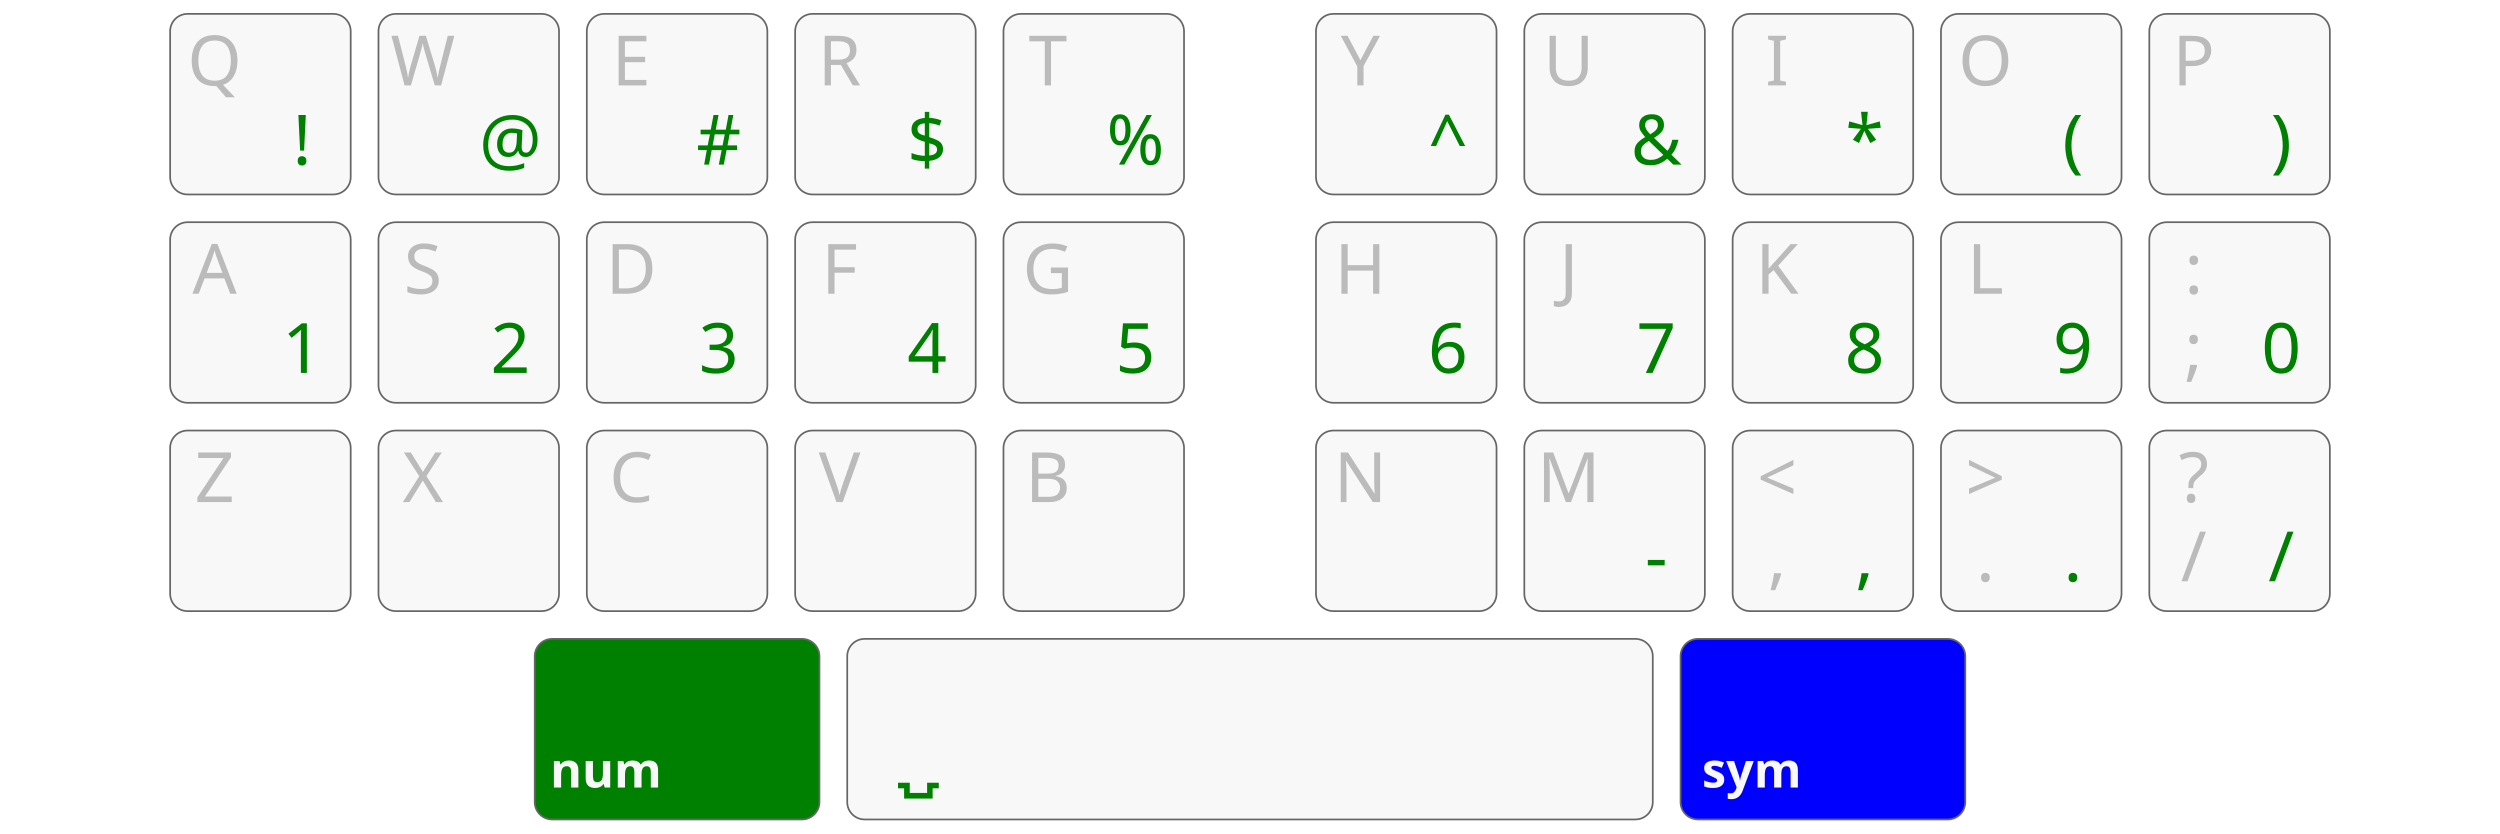
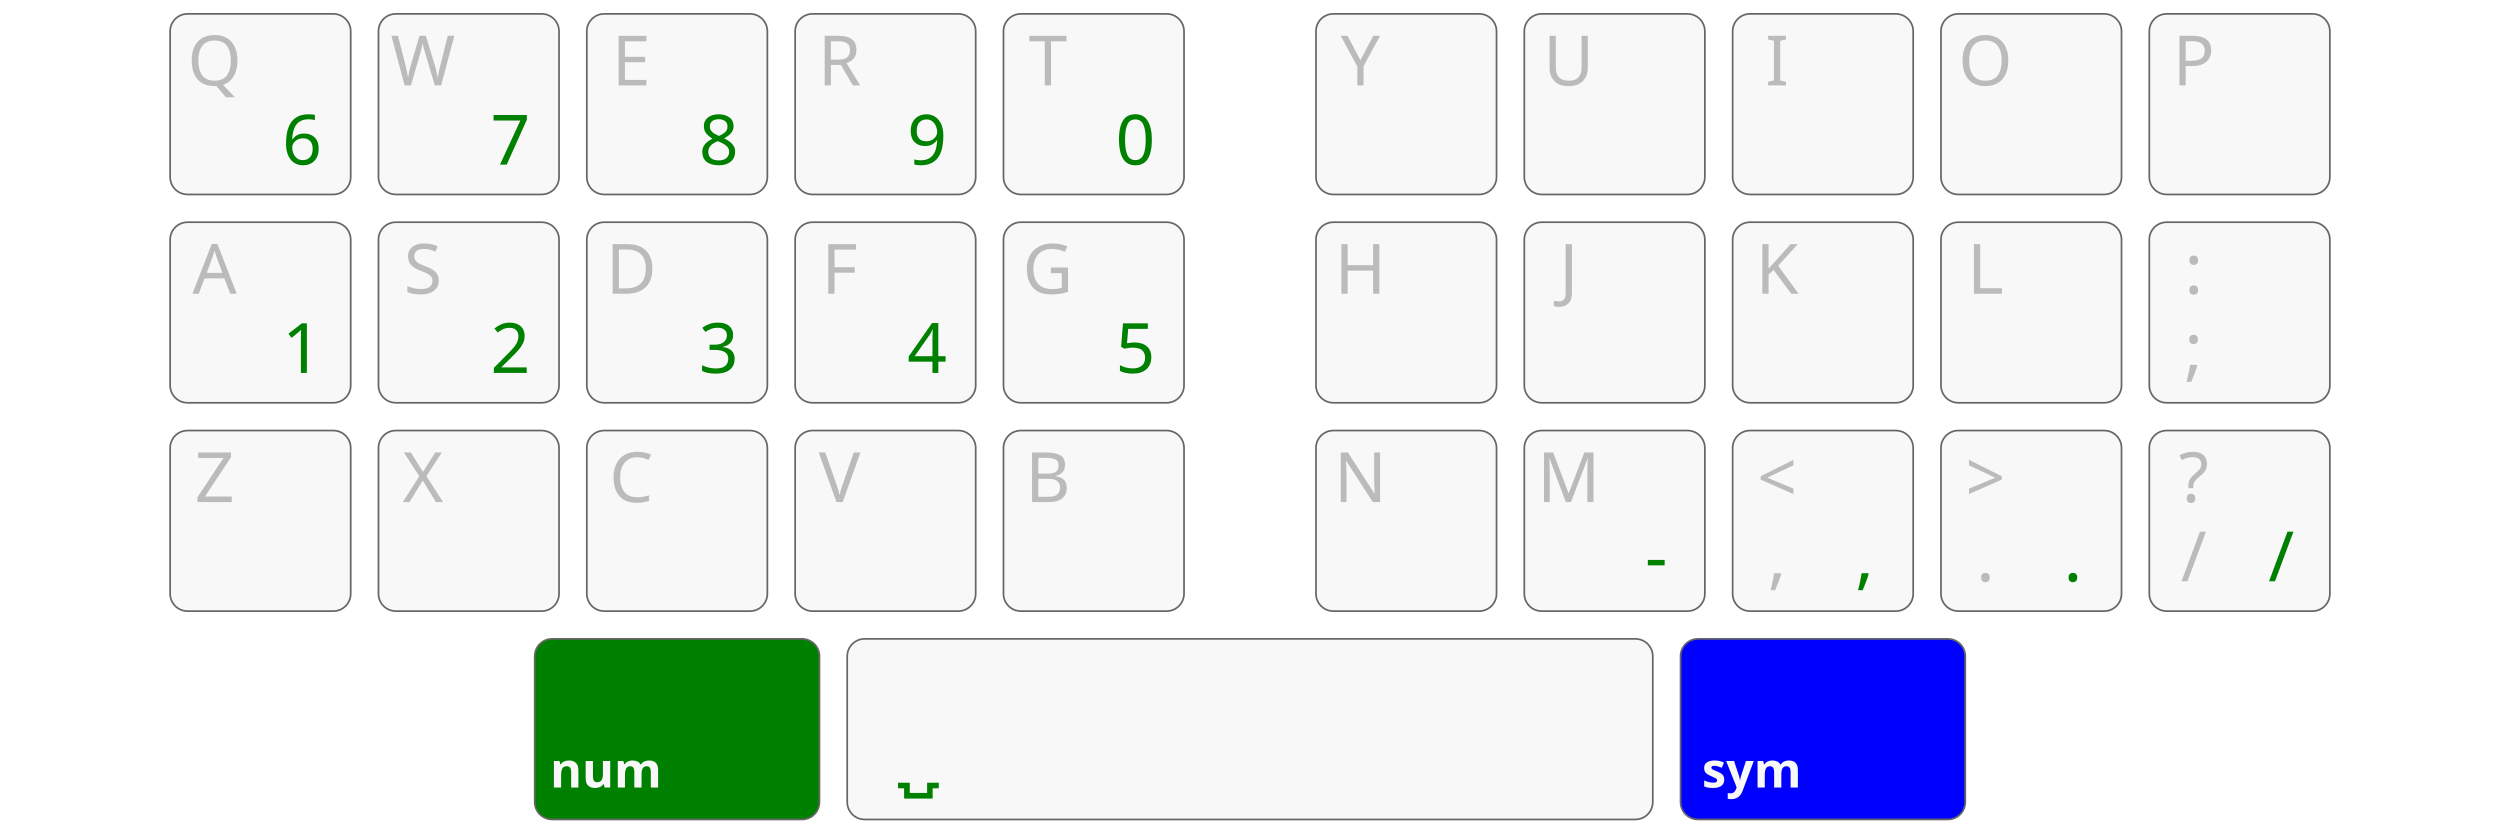
<svg xmlns="http://www.w3.org/2000/svg" viewBox="90 60 720 240">
  <style>
    :root {
      color-scheme: light dark;
    }
    rect {
      fill: #f8f8f8;
      stroke: #666;
      stroke-width: .5px;
    }
    text {
      fill: #bbb;
      font: normal 20px sans-serif;
      text-align: center;
      text-anchor: middle;
    }
    .dualKey { fill: #ddd; transform: translateY(26px); }

    #row_AD { transform: translate(64px,  64px); }
    #row_AC { transform: translate(64px, 124px); }
    #row_AB { transform: translate(64px, 184px); }
    #row_AA { transform: translate(64px, 244px); }
    .left   { transform: translate(-15px, 0); }
    .right  { transform: translate(+15px, 0); }

    .layer  { font-size: 14px; font-weight: bold; fill: #f8f8f8; }
    .layerNum { fill: green; }
    .layerSym { font-weight: normal; }
    .layerMod { font-weight: bold; font-size: 14px; }

    .layerSym, .colorSym { fill: blue; }

    @media (prefers-color-scheme: dark) {
      text                 { fill: #666; }
      rect                 { fill: #444; }
      .dualKey             { fill: #666; }
      .layerMod            { fill: #eee; }
      .layerNum            { fill: #6d6; }
      .layerSym, .colorSym { fill: #99f; }
    }
  </style>
  <g id="row_AD">
    <g class="left">
      <g transform="translate(90)">
        <rect width="52" height="52" rx="5" ry="5" />
        <text x="12.8" y="20.6" class="level2">Q</text>
-         <text x="38.0" y="43.4" class="layerNum">!</text>
+         <text x="38.0" y="43.4" class="layerNum">6</text>
      </g>
      <g transform="translate(150)">
        <rect width="52" height="52" rx="5" ry="5" />
        <text x="12.8" y="20.6" class="level2">W</text>
-         <text x="38.0" y="43.4" class="layerNum">@</text>
+         <text x="38.0" y="43.4" class="layerNum">7</text>
      </g>
      <g transform="translate(210)">
        <rect width="52" height="52" rx="5" ry="5" />
        <text x="12.8" y="20.6" class="level2">E</text>
-         <text x="38.0" y="43.4" class="layerNum">#</text>
+         <text x="38.0" y="43.4" class="layerNum">8</text>
      </g>
      <g transform="translate(270)">
        <rect width="52" height="52" rx="5" ry="5" />
        <text x="12.8" y="20.6" class="level2">R</text>
-         <text x="38.0" y="43.4" class="layerNum">$</text>
+         <text x="38.0" y="43.4" class="layerNum">9</text>
      </g>
      <g transform="translate(330)">
        <rect width="52" height="52" rx="5" ry="5" />
        <text x="12.8" y="20.6" class="level2">T</text>
-         <text x="38.0" y="43.4" class="layerNum">%</text>
+         <text x="38.0" y="43.4" class="layerNum">0</text>
      </g>
    </g>
    <g class="right">
      <g transform="translate(390)">
        <rect width="52" height="52" rx="5" ry="5" />
        <text x="12.8" y="20.6" class="level2">Y</text>
-         <text x="38.0" y="43.4" class="layerNum">^</text>
      </g>
      <g transform="translate(450)">
        <rect width="52" height="52" rx="5" ry="5" />
        <text x="12.8" y="20.6" class="level2">U</text>
-         <text x="38.0" y="43.4" class="layerNum">&amp;</text>
      </g>
      <g transform="translate(510)">
        <rect width="52" height="52" rx="5" ry="5" />
        <text x="12.8" y="20.6" class="level2">I</text>
-         <text x="38.0" y="43.4" class="layerNum">*</text>
      </g>
      <g transform="translate(570)">
        <rect width="52" height="52" rx="5" ry="5" />
        <text x="12.8" y="20.6" class="level2">O</text>
-         <text x="38.0" y="43.4" class="layerNum">(</text>
      </g>
      <g transform="translate(630)">
        <rect width="52" height="52" rx="5" ry="5" />
        <text x="12.8" y="20.6" class="level2">P</text>
-         <text x="38.0" y="43.4" class="layerNum">)</text>
      </g>
    </g>
  </g>
  <g id="row_AC">
    <g class="left">
      <g transform="translate(90)">
        <rect width="52" height="52" rx="5" ry="5" />
        <text x="12.8" y="20.6" class="level2">A</text>
        <text x="38.0" y="43.4" class="layerNum">1</text>
      </g>
      <g transform="translate(150)">
        <rect width="52" height="52" rx="5" ry="5" />
        <text x="12.8" y="20.6" class="level2">S</text>
        <text x="38.0" y="43.4" class="layerNum">2</text>
      </g>
      <g transform="translate(210)">
        <rect width="52" height="52" rx="5" ry="5" />
        <text x="12.8" y="20.6" class="level2">D</text>
        <text x="38.0" y="43.4" class="layerNum">3</text>
      </g>
      <g transform="translate(270)">
        <rect width="52" height="52" rx="5" ry="5" />
        <text x="12.8" y="20.6" class="level2">F</text>
        <text x="38.0" y="43.4" class="layerNum">4</text>
      </g>
      <g transform="translate(330)">
        <rect width="52" height="52" rx="5" ry="5" />
        <text x="12.8" y="20.6" class="level2">G</text>
        <text x="38.0" y="43.4" class="layerNum">5</text>
      </g>
    </g>
    <g class="right">
      <g transform="translate(390)">
        <rect width="52" height="52" rx="5" ry="5" />
        <text x="12.8" y="20.6" class="level2">H</text>
-         <text x="38.0" y="43.4" class="layerNum">6</text>
      </g>
      <g transform="translate(450)">
        <rect width="52" height="52" rx="5" ry="5" />
        <text x="12.8" y="20.6" class="level2">J</text>
-         <text x="38.0" y="43.4" class="layerNum">7</text>
      </g>
      <g transform="translate(510)">
        <rect width="52" height="52" rx="5" ry="5" />
        <text x="12.8" y="20.6" class="level2">K</text>
-         <text x="38.0" y="43.4" class="layerNum">8</text>
      </g>
      <g transform="translate(570)">
        <rect width="52" height="52" rx="5" ry="5" />
        <text x="12.8" y="20.6" class="level2">L</text>
-         <text x="38.0" y="43.4" class="layerNum">9</text>
      </g>
      <g transform="translate(630)">
        <rect width="52" height="52" rx="5" ry="5" />
        <text x="12.8" y="43.4" class="level1">;</text>
        <text x="12.8" y="20.6" class="level2">:</text>
-         <text x="38.0" y="43.4" class="layerNum">0</text>
      </g>
    </g>
  </g>
  <g id="row_AB">
    <g class="left">
      <g transform="translate(90)">
        <rect width="52" height="52" rx="5" ry="5" />
        <g>
          <text x="12.8" y="20.6" class="level2">Z</text>
        </g>
      </g>
      <g transform="translate(150)">
        <rect width="52" height="52" rx="5" ry="5" />
        <g>
          <text x="12.8" y="20.6" class="level2">X</text>
        </g>
      </g>
      <g transform="translate(210)">
        <rect width="52" height="52" rx="5" ry="5" />
        <g>
          <text x="12.8" y="20.6" class="level2">C</text>
        </g>
      </g>
      <g transform="translate(270)">
        <rect width="52" height="52" rx="5" ry="5" />
        <g>
          <text x="12.8" y="20.6" class="level2">V</text>
        </g>
      </g>
      <g transform="translate(330)">
        <rect width="52" height="52" rx="5" ry="5" />
        <g>
          <text x="12.8" y="20.6" class="level2">B</text>
        </g>
      </g>
    </g>
    <g class="right">
      <g transform="translate(390)">
        <rect width="52" height="52" rx="5" ry="5" />
        <text x="12.8" y="20.6" class="level2">N</text>
      </g>
      <g transform="translate(450)">
        <rect width="52" height="52" rx="5" ry="5" />
        <text x="12.8" y="20.6" class="level2">M</text>
        <text x="38.0" y="43.4" class="layerNum">-</text>
      </g>
      <g transform="translate(510)">
        <rect width="52" height="52" rx="5" ry="5" />
        <text x="12.8" y="43.4" class="level1">,</text>
        <text x="12.8" y="20.6" class="level2">&lt;</text>
        <text x="38.0" y="43.4" class="layerNum">,</text>
      </g>
      <g transform="translate(570)">
        <rect width="52" height="52" rx="5" ry="5" />
        <text x="12.8" y="43.4" class="level1">.</text>
        <text x="12.8" y="20.6" class="level2">&gt;</text>
        <text x="38.0" y="43.4" class="layerNum">.</text>
      </g>
      <g transform="translate(630)">
        <rect width="52" height="52" rx="5" ry="5" />
        <text x="12.8" y="43.4" class="level1">/</text>
        <text x="12.8" y="20.6" class="level2">?</text>
        <text x="38.0" y="43.4" class="layerNum">/</text>
      </g>
    </g>
  </g>
  <g id="row_AA">
    <g transform="translate(180)">
      <rect width="82" height="52" rx="5" ry="5" class="layerNum" />
      <text x="20.5" y="42.8" class="layer">num</text>
    </g>
    <g transform="translate(270)">
      <rect width="232" height="52" rx="5" ry="5" />
      <text x="20.5" y="42.8" class="layer layerNum">⍽</text>
    </g>
    <g transform="translate(510)">
      <rect width="82" height="52" rx="5" ry="5" class="layerSym" />
      <text x="20.5" y="42.8" class="layer">sym</text>
    </g>
  </g>
</svg>
